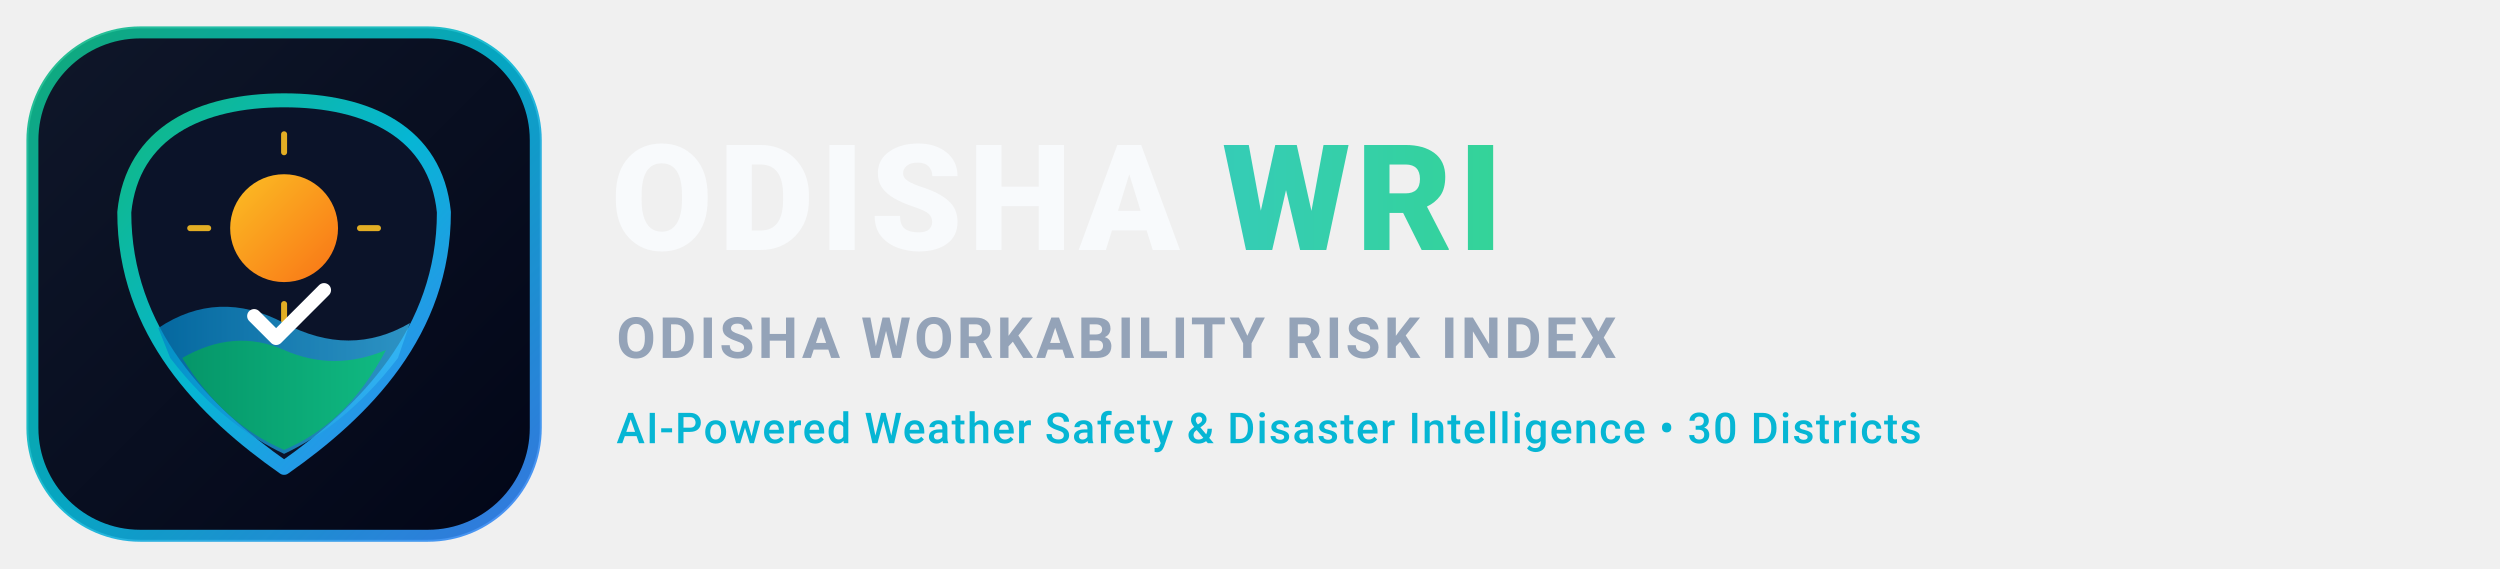
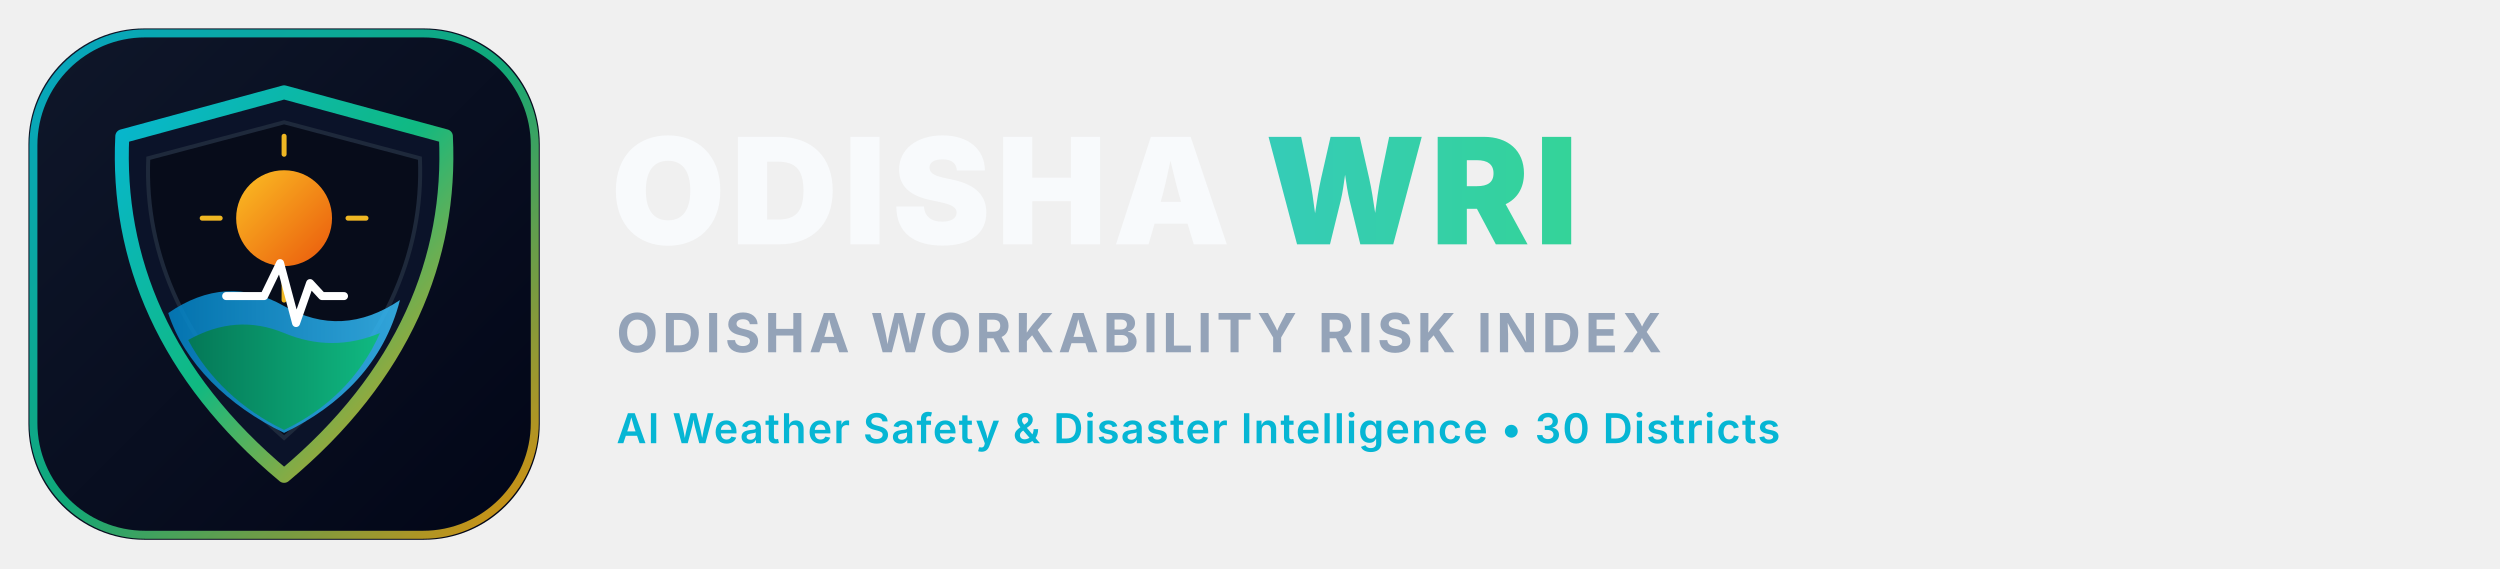
<svg xmlns="http://www.w3.org/2000/svg" viewBox="0 0 880 200" width="100%" height="100%">
  <defs>
-     <linearGradient id="shieldGradP" x1="0%" y1="0%" x2="100%" y2="100%">
+     <linearGradient id="shieldBgP" x1="0%" y1="0%" x2="100%" y2="100%">
      <stop offset="0%" stop-color="#0f172a" />
      <stop offset="100%" stop-color="#020617" />
    </linearGradient>
-     <linearGradient id="borderGradP" x1="0%" y1="0%" x2="100%" y2="100%">
-       <stop offset="0%" stop-color="#10b981" />
-       <stop offset="50%" stop-color="#06b6d4" />
-       <stop offset="100%" stop-color="#3b82f6" />
+     <linearGradient id="cyberBorderP" x1="0%" y1="0%" x2="100%" y2="100%">
+       <stop offset="0%" stop-color="#06b6d4" />
+       <stop offset="50%" stop-color="#10b981" />
+       <stop offset="100%" stop-color="#f59e0b" />
    </linearGradient>
-     <linearGradient id="sunGradP" x1="0%" y1="0%" x2="100%" y2="100%">
+     <linearGradient id="solarAmberP" x1="0%" y1="0%" x2="100%" y2="100%">
      <stop offset="0%" stop-color="#fbbf24" />
-       <stop offset="100%" stop-color="#f97316" />
+       <stop offset="100%" stop-color="#ea580c" />
    </linearGradient>
-     <linearGradient id="waveGradP1" x1="0%" y1="0%" x2="100%" y2="0%">
+     <linearGradient id="coastalCyanP" x1="0%" y1="0%" x2="100%" y2="0%">
      <stop offset="0%" stop-color="#0284c7" />
      <stop offset="100%" stop-color="#38bdf8" />
    </linearGradient>
-     <linearGradient id="waveGradP2" x1="0%" y1="0%" x2="100%" y2="0%">
-       <stop offset="0%" stop-color="#059669" />
+     <linearGradient id="safetyEmeraldP" x1="0%" y1="0%" x2="100%" y2="0%">
+       <stop offset="0%" stop-color="#047857" />
      <stop offset="100%" stop-color="#10b981" />
    </linearGradient>
-     <linearGradient id="textGrad" x1="0%" y1="0%" x2="100%" y2="0%">
+     <linearGradient id="textGradP" x1="0%" y1="0%" x2="100%" y2="0%">
      <stop offset="0%" stop-color="#38bdf8" />
      <stop offset="100%" stop-color="#34d399" />
    </linearGradient>
  </defs>
  <g transform="translate(10, 10) scale(0.3515625)">
-     <rect width="512" height="512" rx="112" fill="url(#shieldGradP)" />
-     <rect width="504" height="504" x="4" y="4" rx="108" fill="none" stroke="url(#borderGradP)" stroke-width="12" opacity="0.9" />
-     <path d="M 256 72 C 340 72, 408 104, 416 184 C 416 304, 336 384, 256 440 C 176 384, 96 304, 96 184 C 104 104, 172 72, 256 72 Z" fill="#0b1329" stroke="url(#borderGradP)" stroke-width="14" stroke-linejoin="round" />
-     <circle cx="256" cy="200" r="54" fill="url(#sunGradP)" />
-     <g stroke="#fbbf24" stroke-width="6" stroke-linecap="round" opacity="0.9">
-       <line x1="256" y1="124" x2="256" y2="106" />
-       <line x1="256" y1="276" x2="256" y2="294" />
-       <line x1="180" y1="200" x2="162" y2="200" />
-       <line x1="332" y1="200" x2="350" y2="200" />
+     <rect width="512" height="512" rx="116" fill="url(#shieldBgP)" />
+     <rect width="502" height="502" x="5" y="5" rx="112" fill="none" stroke="url(#cyberBorderP)" stroke-width="8" opacity="0.9" />
+     <path d="M 256 64 L 418 108 C 424 230, 376 348, 256 448 C 136 348, 88 230, 94 108 Z" fill="#0b1329" stroke="url(#cyberBorderP)" stroke-width="14" stroke-linejoin="round" />
+     <path d="M 256 94 L 392 130 C 396 226, 356 322, 256 410 C 156 322, 116 226, 120 130 Z" fill="#070c1a" stroke="#1e293b" stroke-width="4" />
+     <circle cx="256" cy="190" r="48" fill="url(#solarAmberP)" />
+     <g stroke="#fbbf24" stroke-width="5" stroke-linecap="round" opacity="0.95">
+       <line x1="256" y1="126" x2="256" y2="108" />
+       <line x1="256" y1="254" x2="256" y2="272" />
+       <line x1="192" y1="190" x2="174" y2="190" />
+       <line x1="320" y1="190" x2="338" y2="190" />
    </g>
-     <path d="M 130 300 Q 190 260, 256 295 T 382 295 L 370 330 C 330 382, 290 410, 256 426 C 222 410, 182 382, 142 330 Z" fill="url(#waveGradP1)" opacity="0.75" />
-     <path d="M 154 330 Q 206 300, 256 322 T 358 322 C 330 375, 296 405, 256 422 C 216 405, 182 375, 154 330 Z" fill="url(#waveGradP2)" />
-     <path d="M 226 288 L 248 310 L 296 262" fill="none" stroke="#ffffff" stroke-width="14" stroke-linecap="round" stroke-linejoin="round" />
+     <path d="M 140 285 Q 198 245, 256 278 T 372 272 C 356 335, 312 378, 256 405 C 200 378, 156 335, 140 285 Z" fill="url(#coastalCyanP)" opacity="0.85" />
+     <path d="M 160 312 Q 208 285, 256 305 T 352 305 C 332 350, 298 382, 256 402 C 214 382, 180 350, 160 312 Z" fill="url(#safetyEmeraldP)" />
+     <path d="M 198 268 L 236 268 L 252 235 L 268 295 L 282 255 L 294 268 L 316 268" fill="none" stroke="#ffffff" stroke-width="8" stroke-linecap="round" stroke-linejoin="round" />
  </g>
-   <text x="215" y="88" font-family="system-ui, -apple-system, 'Segoe UI', Roboto, sans-serif" font-size="52" font-weight="900" fill="#f8fafc" letter-spacing="2">
-     ODISHA <tspan fill="url(#textGrad)">WRI</tspan>
+   <text x="215" y="86" font-family="'Plus Jakarta Sans', system-ui, -apple-system, sans-serif" font-size="52" font-weight="900" fill="#f8fafc" letter-spacing="2">
+     ODISHA <tspan fill="url(#textGradP)">WRI</tspan>
  </text>
-   <text x="217" y="126" font-family="system-ui, -apple-system, 'Segoe UI', Roboto, sans-serif" font-size="20" font-weight="600" fill="#94a3b8" letter-spacing="1.2">
+   <text x="217" y="124" font-family="'Plus Jakarta Sans', system-ui, -apple-system, sans-serif" font-size="19" font-weight="700" fill="#94a3b8" letter-spacing="1.5">
    ODISHA WORKABILITY RISK INDEX
  </text>
-   <text x="217" y="156" font-family="system-ui, -apple-system, 'Segoe UI', Roboto, sans-serif" font-size="15" font-weight="500" fill="#06b6d4" letter-spacing="0.5">
-     AI-Powered Weather Safety &amp; Disaster Intelligence • 30 Districts
+   <text x="217" y="156" font-family="'Plus Jakarta Sans', system-ui, -apple-system, sans-serif" font-size="14.5" font-weight="600" fill="#06b6d4" letter-spacing="0.5">
+     AI Weather Safety &amp; Disaster Intelligence • 30 Districts
  </text>
</svg>
